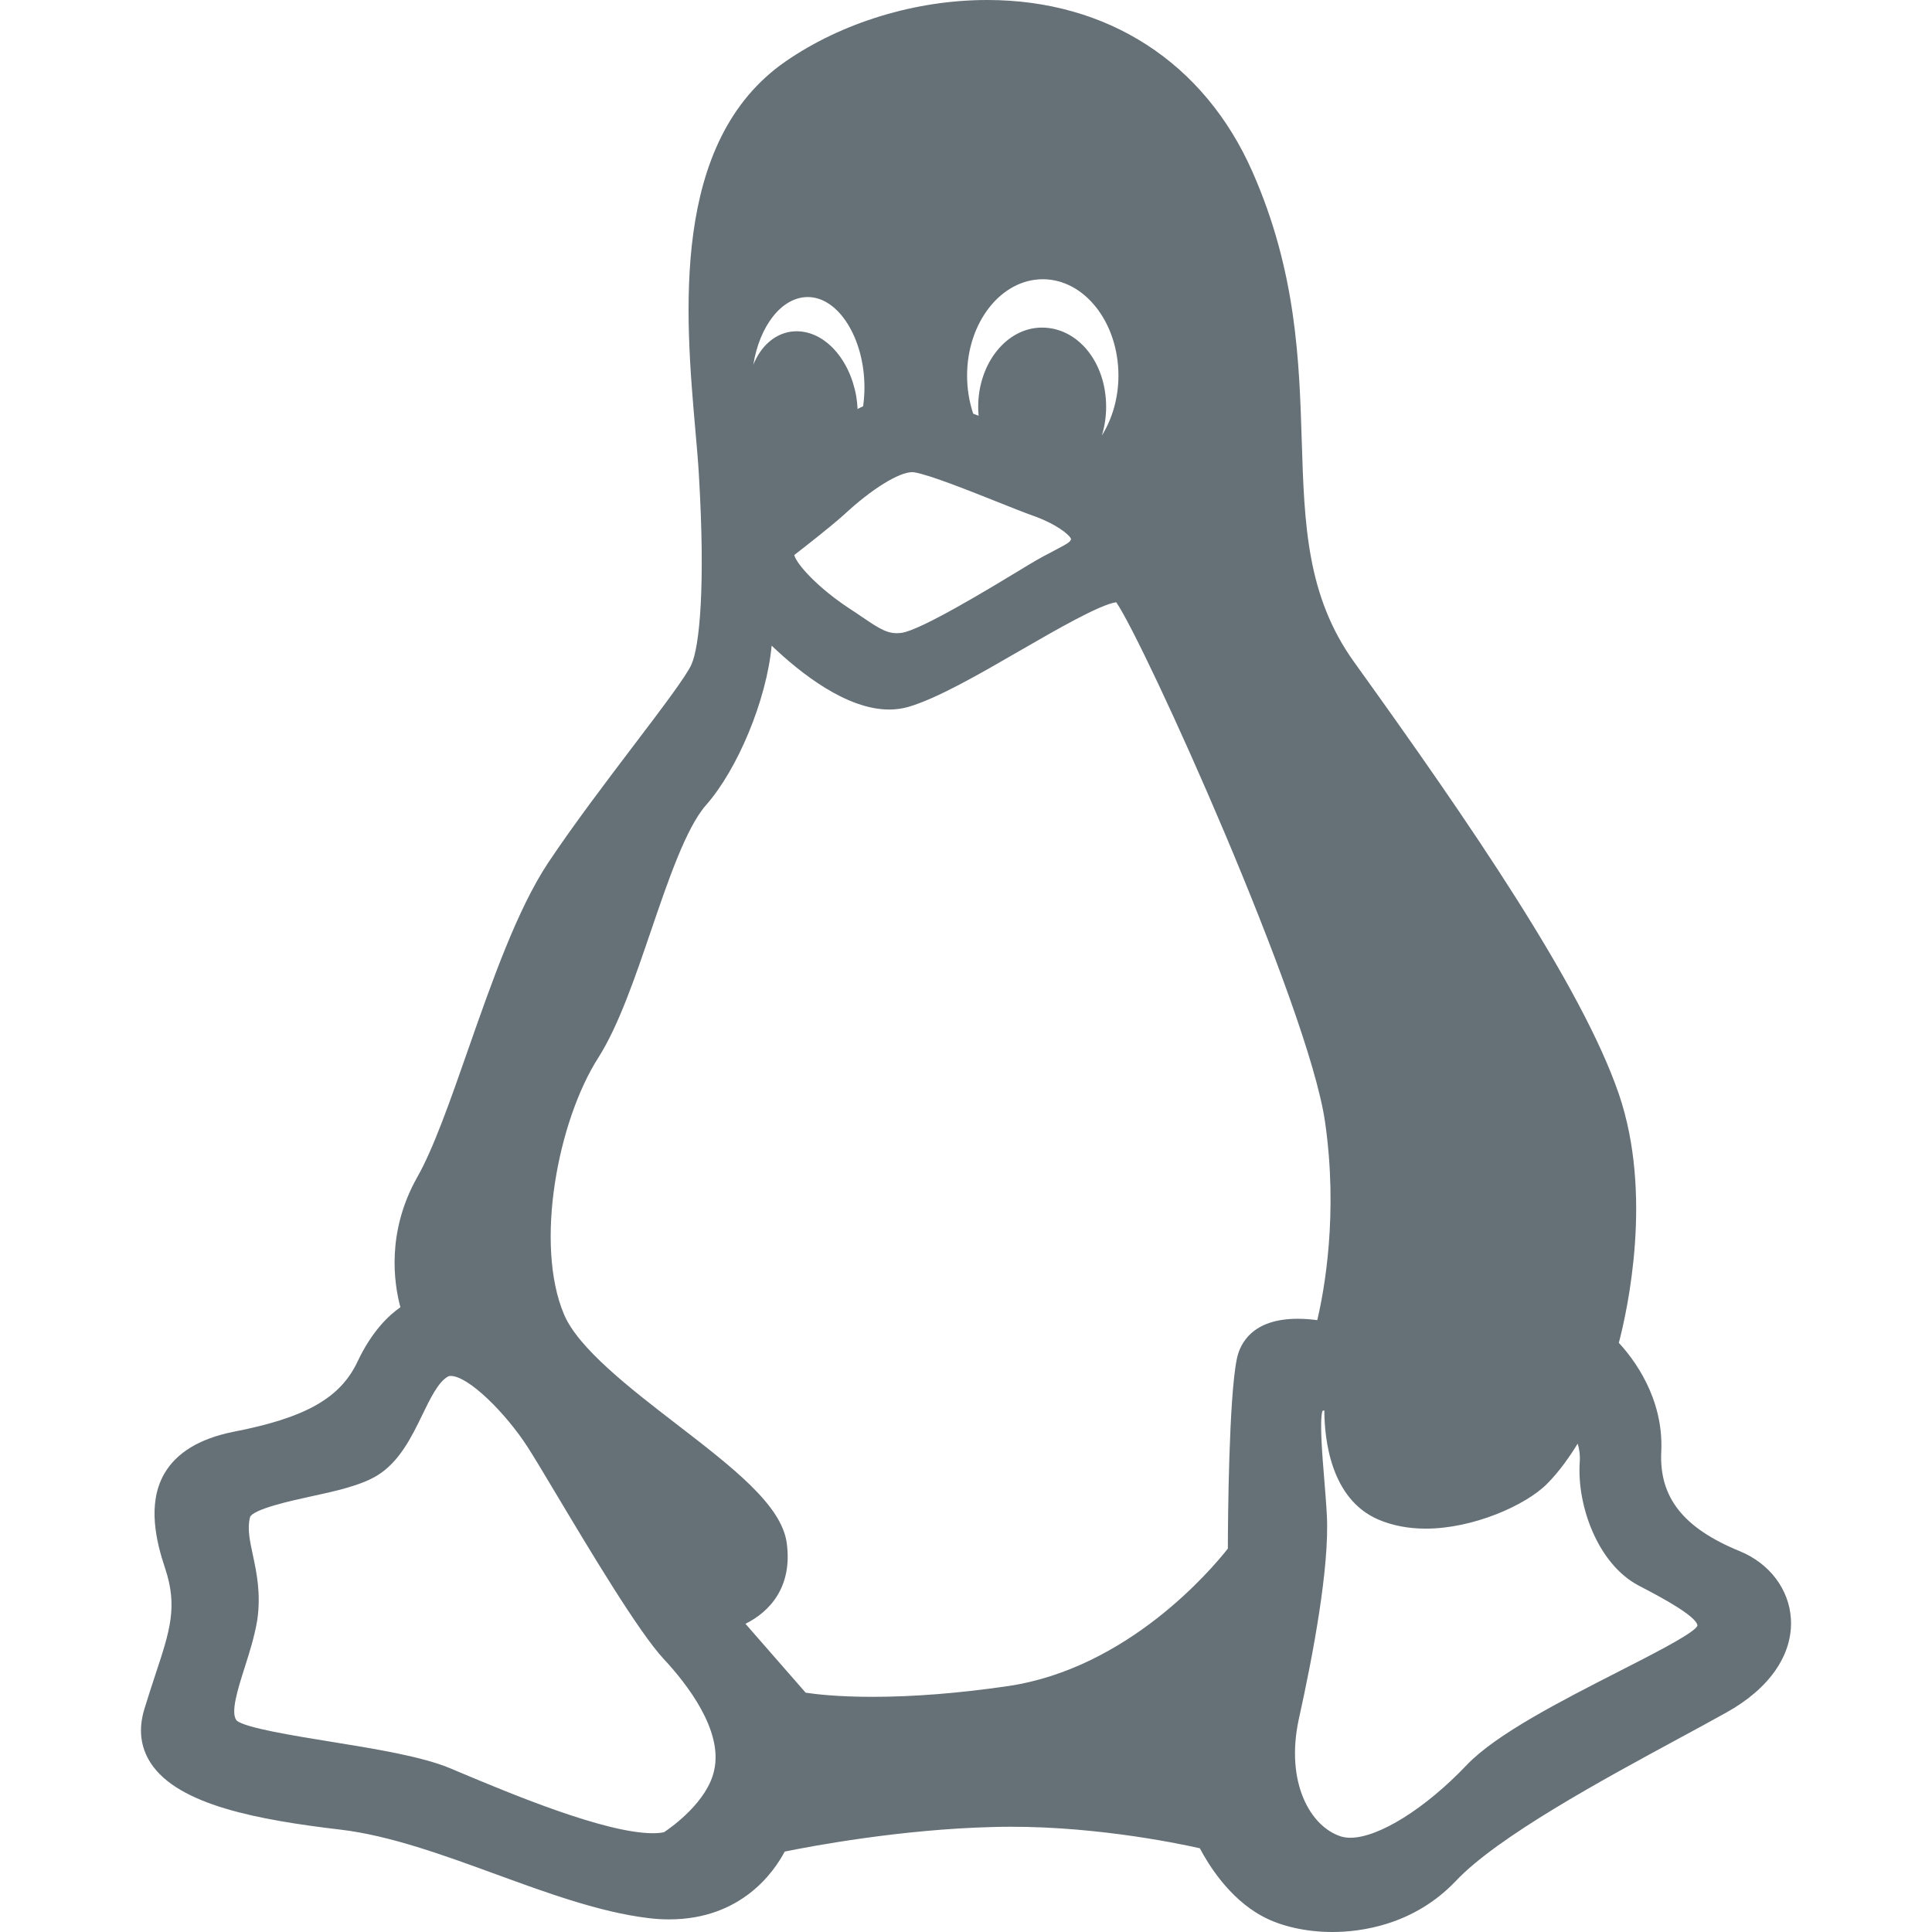
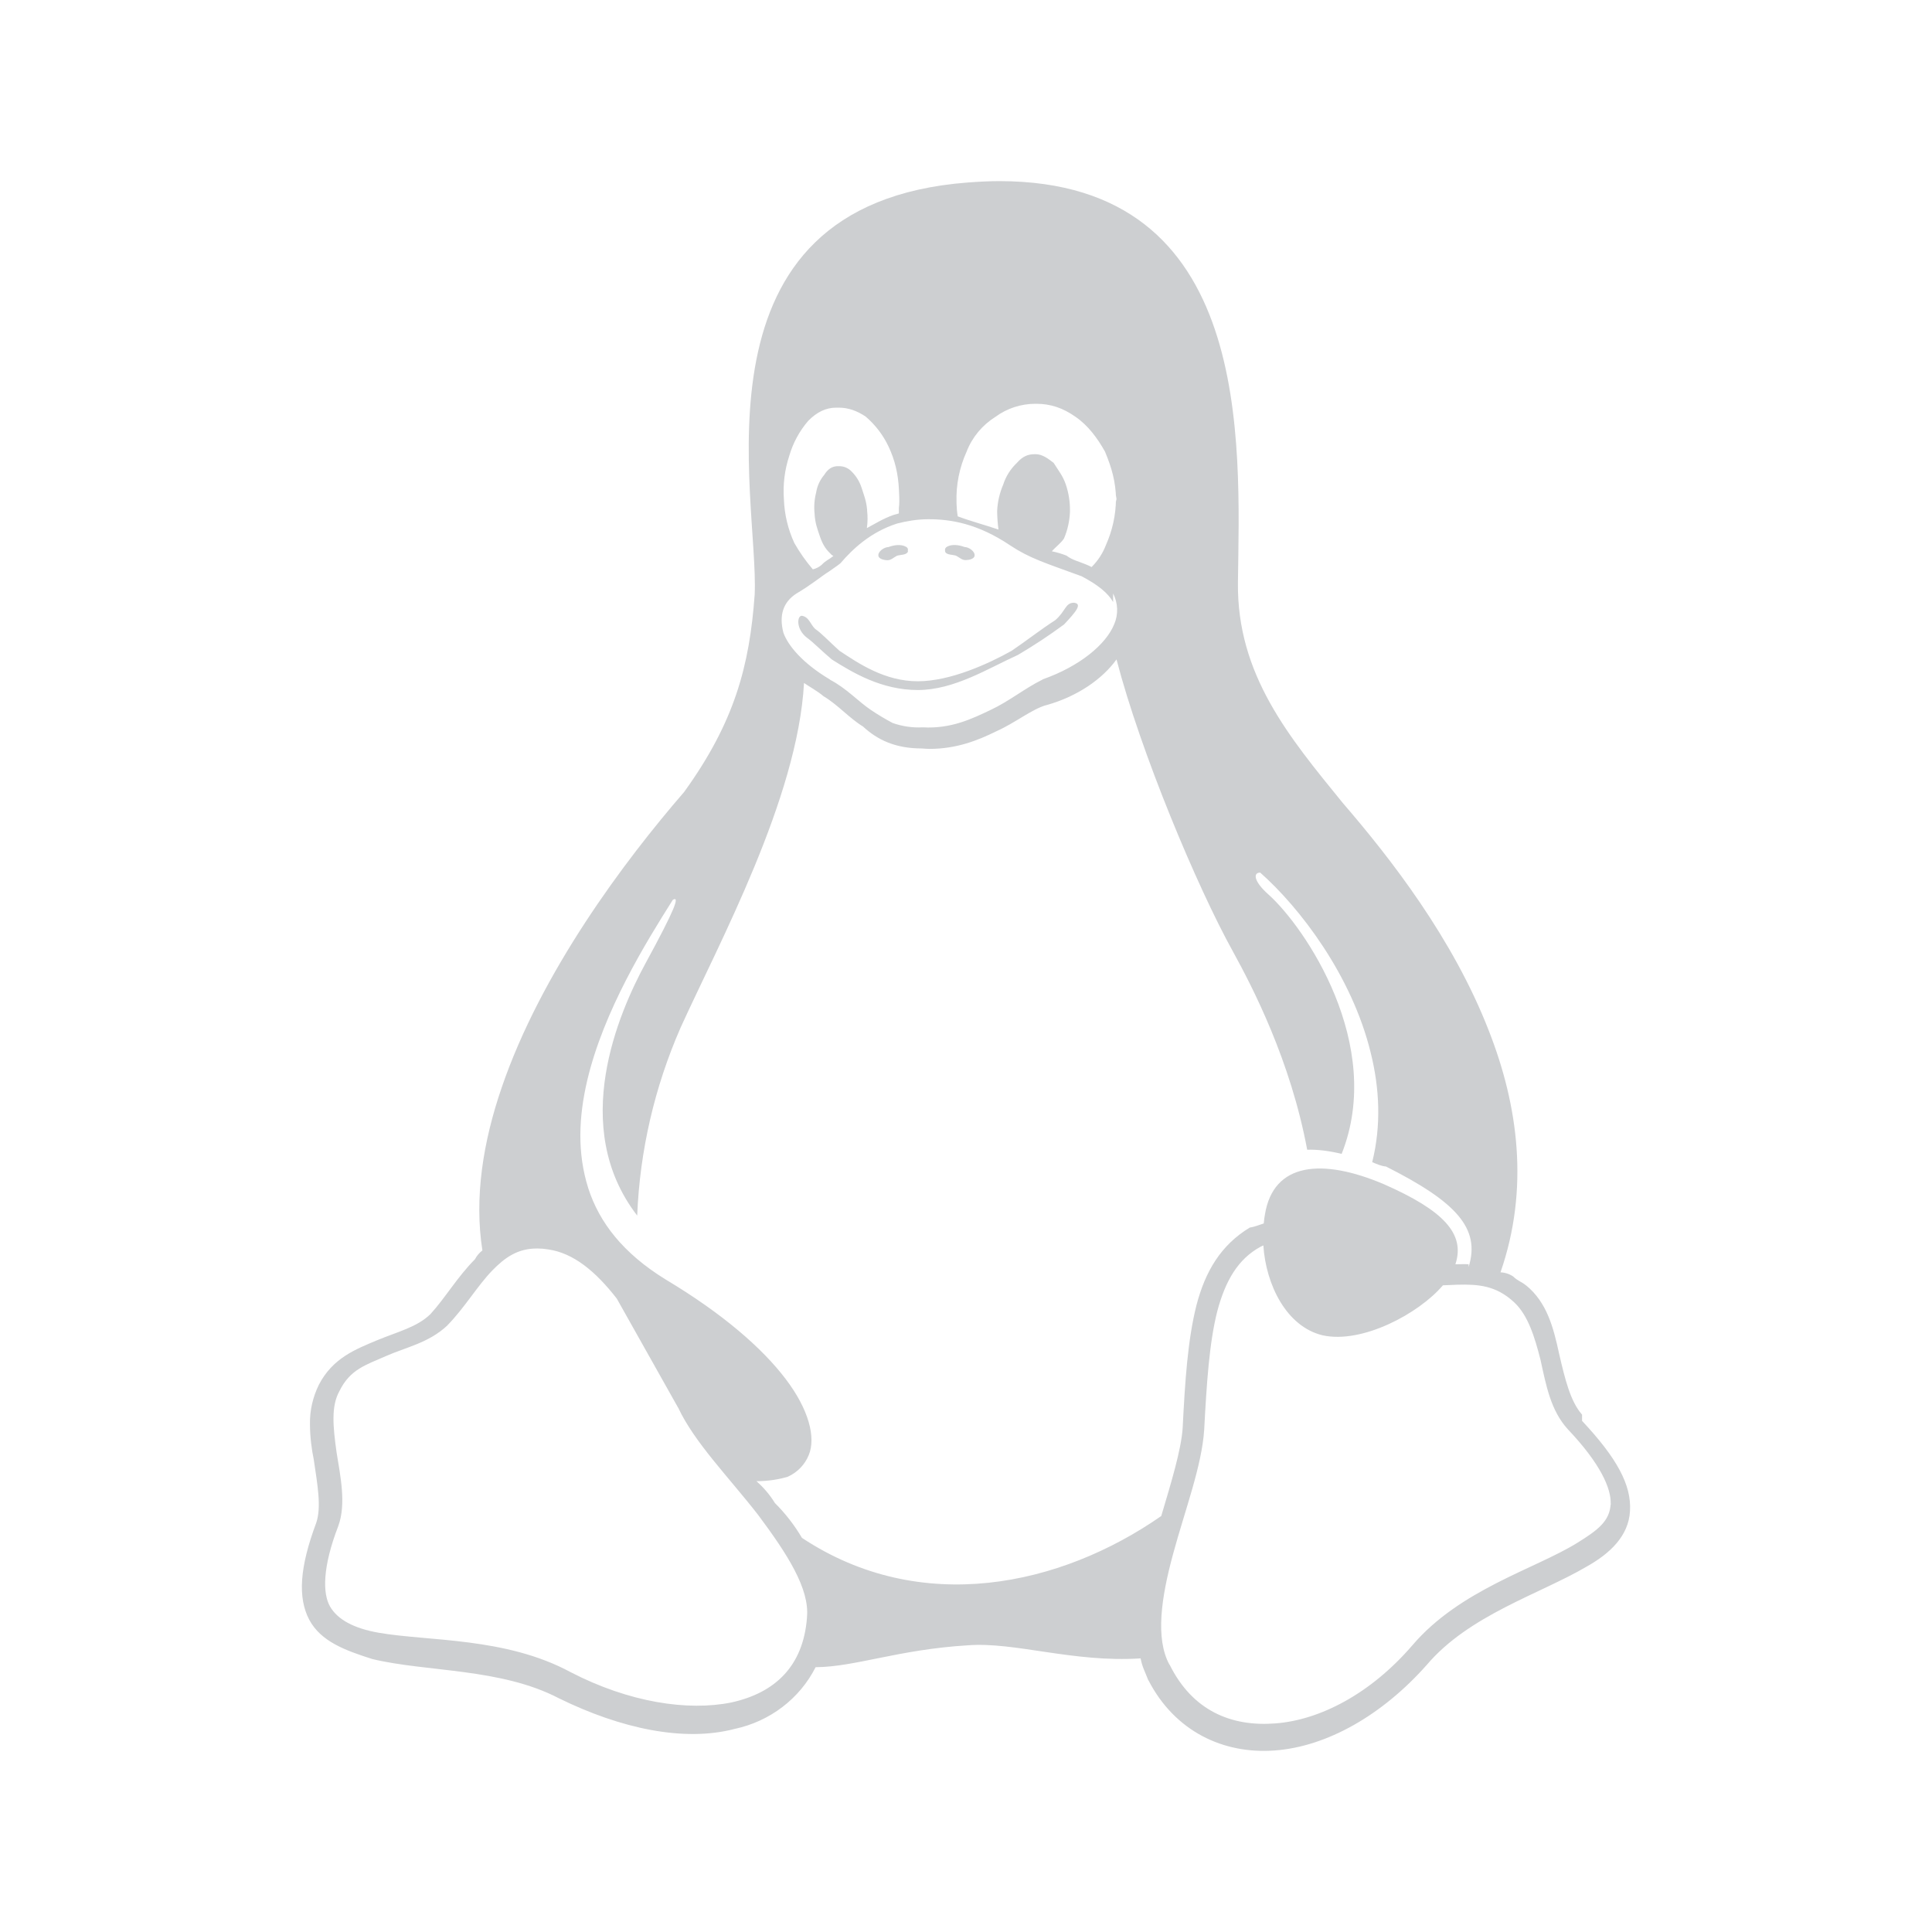
<svg xmlns="http://www.w3.org/2000/svg" width="32" height="32" viewBox="0 0 32 32" fill="none">
-   <path d="M28.817 25.693C27.878 25.309 27.477 24.799 27.516 24.038C27.556 23.15 27.052 22.499 26.813 22.242C26.957 21.69 27.38 19.779 26.813 18.12C26.204 16.343 24.345 13.631 22.427 10.964C21.641 9.869 21.604 8.678 21.561 7.3C21.52 5.985 21.474 4.495 20.741 2.838C19.943 1.034 18.344 0 16.352 0C15.167 0 13.95 0.37 13.014 1.016C11.097 2.339 11.351 5.223 11.518 7.132C11.541 7.393 11.563 7.64 11.575 7.851C11.687 9.72 11.586 10.705 11.453 11.005C11.367 11.2 10.944 11.757 10.496 12.347C10.033 12.957 9.508 13.648 9.078 14.292C8.565 15.067 8.15 16.252 7.749 17.397C7.456 18.236 7.179 19.027 6.909 19.501C6.398 20.411 6.526 21.26 6.632 21.652C6.438 21.786 6.159 22.051 5.923 22.55C5.638 23.158 5.059 23.485 3.856 23.717C3.303 23.83 2.922 24.062 2.722 24.408C2.432 24.91 2.59 25.542 2.734 25.974C2.947 26.608 2.815 27.01 2.573 27.739C2.518 27.907 2.455 28.098 2.391 28.308C2.29 28.64 2.326 28.941 2.498 29.204C2.953 29.899 4.279 30.144 5.644 30.305C6.459 30.402 7.351 30.728 8.213 31.043C9.059 31.352 9.933 31.671 10.727 31.768C10.848 31.784 10.968 31.791 11.083 31.791C12.283 31.791 12.825 30.995 12.997 30.668C13.428 30.58 14.914 30.299 16.445 30.261C17.975 30.217 19.454 30.519 19.873 30.613C20.005 30.865 20.353 31.441 20.907 31.738C21.211 31.905 21.634 32 22.068 32C22.068 32 22.068 32 22.068 32C22.532 32 23.413 31.89 24.111 31.157C24.806 30.419 26.545 29.478 27.814 28.791C28.098 28.637 28.363 28.494 28.595 28.364C29.308 27.969 29.698 27.404 29.663 26.814C29.634 26.325 29.31 25.895 28.817 25.693ZM13.03 25.551C12.941 24.926 12.137 24.306 11.205 23.588C10.443 23.001 9.58 22.335 9.342 21.771C8.851 20.609 9.238 18.564 9.914 17.512C10.248 16.985 10.52 16.185 10.784 15.412C11.069 14.577 11.363 13.714 11.693 13.336C12.214 12.747 12.696 11.599 12.781 10.694C13.27 11.161 14.027 11.752 14.727 11.752C14.835 11.752 14.94 11.738 15.04 11.71C15.519 11.572 16.223 11.165 16.904 10.771C17.491 10.432 18.215 10.014 18.488 9.975C18.955 10.646 21.67 16.654 21.947 18.583C22.167 20.11 21.935 21.372 21.818 21.866C21.724 21.853 21.613 21.843 21.495 21.843C20.739 21.843 20.539 22.256 20.487 22.502C20.353 23.143 20.338 25.19 20.337 25.65C20.064 25.997 18.681 27.633 16.696 27.927C15.887 28.045 15.132 28.105 14.451 28.105C13.87 28.105 13.499 28.06 13.344 28.036L12.347 26.895C12.74 26.701 13.133 26.291 13.03 25.551ZM14.296 6.73C14.264 6.744 14.234 6.758 14.204 6.774C14.201 6.706 14.194 6.637 14.183 6.569C14.074 5.942 13.658 5.487 13.195 5.487C13.16 5.487 13.126 5.489 13.088 5.495C12.812 5.541 12.596 5.748 12.477 6.042C12.581 5.398 12.946 4.92 13.38 4.92C13.889 4.92 14.318 5.606 14.318 6.418C14.318 6.52 14.311 6.622 14.296 6.73ZM18.25 7.214C18.296 7.065 18.321 6.905 18.321 6.738C18.321 6.002 17.855 5.426 17.258 5.426C16.676 5.426 16.202 6.015 16.202 6.738C16.202 6.788 16.204 6.837 16.209 6.886C16.178 6.874 16.148 6.863 16.119 6.852C16.052 6.649 16.018 6.437 16.018 6.221C16.018 5.341 16.58 4.625 17.272 4.625C17.963 4.625 18.525 5.341 18.525 6.221C18.525 6.587 18.424 6.936 18.25 7.214ZM17.74 8.926C17.73 8.971 17.709 8.991 17.474 9.113C17.356 9.174 17.209 9.251 17.024 9.363L16.901 9.438C16.406 9.738 15.247 10.441 14.932 10.482C14.719 10.511 14.586 10.428 14.289 10.226C14.222 10.18 14.151 10.132 14.075 10.083C13.539 9.731 13.194 9.344 13.155 9.193C13.33 9.058 13.763 8.72 13.985 8.52C14.435 8.101 14.888 7.82 15.112 7.82C15.124 7.82 15.134 7.821 15.145 7.823C15.409 7.869 16.058 8.129 16.533 8.318C16.752 8.405 16.941 8.481 17.075 8.529C17.494 8.673 17.713 8.857 17.74 8.926ZM21.511 28.48C21.748 27.412 22.021 25.959 21.977 25.102C21.967 24.908 21.949 24.696 21.933 24.491C21.901 24.108 21.855 23.539 21.903 23.37C21.912 23.366 21.923 23.362 21.935 23.359C21.937 23.848 22.043 24.825 22.824 25.166C23.057 25.267 23.323 25.319 23.615 25.319C24.398 25.319 25.266 24.935 25.622 24.579C25.831 24.37 26.007 24.114 26.131 23.911C26.157 23.99 26.174 24.093 26.165 24.226C26.119 24.948 26.47 25.907 27.138 26.26L27.235 26.311C27.473 26.436 28.105 26.768 28.115 26.925C28.115 26.925 28.11 26.944 28.075 26.976C27.916 27.121 27.359 27.406 26.82 27.681C25.864 28.169 24.781 28.722 24.294 29.234C23.609 29.955 22.834 30.439 22.366 30.439C22.31 30.439 22.259 30.432 22.213 30.418C21.705 30.259 21.287 29.526 21.511 28.48ZM4.188 25.755C4.136 25.513 4.095 25.321 4.139 25.136C4.171 24.998 4.85 24.851 5.139 24.788C5.547 24.7 5.968 24.608 6.244 24.441C6.616 24.215 6.818 23.799 6.996 23.432C7.125 23.166 7.258 22.892 7.416 22.802C7.425 22.796 7.439 22.79 7.465 22.79C7.761 22.79 8.384 23.414 8.742 23.972C8.833 24.113 9.002 24.394 9.197 24.721C9.78 25.696 10.578 27.032 10.995 27.48C11.371 27.883 11.979 28.657 11.829 29.321C11.72 29.836 11.137 30.255 10.999 30.347C10.949 30.358 10.887 30.364 10.815 30.364C10.017 30.364 8.437 29.7 7.588 29.344L7.463 29.291C6.989 29.092 6.215 28.967 5.467 28.846C4.872 28.75 4.057 28.618 3.921 28.498C3.812 28.376 3.939 27.976 4.051 27.624C4.132 27.37 4.215 27.109 4.261 26.834C4.325 26.397 4.249 26.041 4.188 25.755Z" fill="#657077" />
+   <path d="M16.56 3C16.388 3 16.21 3.009 16.027 3.023C11.324 3.383 12.572 8.23 12.5 9.845C12.415 11.029 12.166 11.962 11.331 13.118C10.346 14.256 8.964 16.097 8.309 18.015C8 18.916 7.853 19.839 7.99 20.711C7.938 20.751 7.896 20.801 7.866 20.858C7.577 21.148 7.366 21.509 7.129 21.766C6.908 21.982 6.59 22.056 6.243 22.2C5.894 22.347 5.511 22.491 5.281 22.937C5.181 23.141 5.13 23.363 5.134 23.588C5.134 23.804 5.165 24.023 5.196 24.169C5.26 24.601 5.325 24.959 5.239 25.22C4.963 25.956 4.929 26.461 5.122 26.828C5.316 27.19 5.718 27.336 6.167 27.479C7.069 27.696 8.292 27.626 9.255 28.128C10.285 28.634 11.331 28.855 12.165 28.637C12.751 28.513 13.245 28.136 13.509 27.614C14.163 27.61 14.878 27.322 16.024 27.252C16.802 27.189 17.775 27.541 18.892 27.468C18.92 27.614 18.963 27.683 19.019 27.829L19.023 27.833C19.458 28.675 20.261 29.059 21.119 28.993C21.977 28.928 22.89 28.412 23.63 27.578C24.332 26.749 25.503 26.404 26.276 25.95C26.663 25.734 26.976 25.442 26.998 25.026C27.024 24.593 26.777 24.146 26.204 23.534V23.429L26.2 23.426C26.011 23.209 25.922 22.846 25.824 22.423C25.73 21.988 25.622 21.571 25.277 21.29H25.274C25.208 21.231 25.137 21.217 25.064 21.143C25.002 21.101 24.929 21.077 24.853 21.074C25.333 19.69 25.147 18.312 24.66 17.073C24.067 15.545 23.03 14.215 22.241 13.3C21.355 12.211 20.487 11.18 20.504 9.65C20.534 7.319 20.767 3.006 16.56 3ZM17.149 6.688H17.163C17.4 6.688 17.604 6.756 17.813 6.903C18.026 7.049 18.18 7.263 18.302 7.48C18.419 7.761 18.477 7.978 18.486 8.265C18.486 8.243 18.493 8.221 18.493 8.201V8.313C18.491 8.306 18.489 8.298 18.489 8.291L18.484 8.265C18.482 8.528 18.425 8.788 18.317 9.029C18.265 9.165 18.184 9.289 18.08 9.392C18.049 9.375 18.016 9.36 17.982 9.347C17.866 9.298 17.761 9.277 17.665 9.203C17.586 9.172 17.505 9.148 17.422 9.131C17.476 9.067 17.583 8.987 17.624 8.917C17.683 8.778 17.715 8.631 17.722 8.481V8.461C17.724 8.314 17.701 8.167 17.654 8.027C17.604 7.881 17.542 7.81 17.451 7.666C17.357 7.594 17.265 7.523 17.153 7.523H17.136C17.032 7.523 16.94 7.555 16.844 7.666C16.738 7.766 16.66 7.89 16.616 8.027C16.557 8.165 16.523 8.312 16.516 8.461V8.481C16.518 8.578 16.525 8.675 16.538 8.771C16.323 8.698 16.051 8.624 15.863 8.552C15.851 8.48 15.845 8.408 15.843 8.336V8.314C15.834 8.028 15.891 7.744 16.01 7.481C16.101 7.244 16.268 7.042 16.488 6.904C16.678 6.764 16.91 6.688 17.149 6.688ZM13.853 6.752H13.893C14.051 6.752 14.194 6.804 14.337 6.899C14.5 7.038 14.631 7.211 14.72 7.402C14.82 7.618 14.877 7.837 14.89 8.125V8.129C14.898 8.274 14.897 8.347 14.888 8.417V8.504C14.855 8.512 14.826 8.524 14.796 8.53C14.627 8.59 14.491 8.676 14.358 8.747C14.372 8.65 14.373 8.553 14.362 8.457V8.441C14.348 8.297 14.318 8.226 14.271 8.08C14.236 7.97 14.172 7.87 14.086 7.791C14.058 7.767 14.026 7.748 13.991 7.736C13.956 7.724 13.919 7.72 13.882 7.722H13.859C13.78 7.728 13.714 7.766 13.652 7.865C13.581 7.949 13.535 8.05 13.518 8.157C13.488 8.274 13.479 8.396 13.493 8.516V8.531C13.506 8.677 13.534 8.749 13.583 8.893C13.633 9.038 13.691 9.11 13.767 9.183C13.779 9.193 13.79 9.203 13.804 9.209C13.726 9.271 13.674 9.285 13.608 9.357C13.567 9.392 13.517 9.418 13.463 9.43C13.347 9.295 13.245 9.149 13.157 8.995C13.052 8.767 12.993 8.522 12.984 8.272C12.966 8.028 12.996 7.782 13.073 7.549C13.135 7.336 13.242 7.138 13.388 6.969C13.531 6.825 13.678 6.752 13.853 6.752ZM15.379 8.6C15.747 8.6 16.193 8.671 16.731 9.033C17.057 9.249 17.312 9.324 17.902 9.54H17.906C18.189 9.687 18.356 9.828 18.437 9.972V9.83C18.477 9.909 18.5 9.995 18.503 10.083C18.506 10.17 18.49 10.258 18.455 10.339C18.318 10.676 17.881 11.037 17.271 11.252V11.254C16.973 11.401 16.714 11.615 16.409 11.758C16.102 11.904 15.755 12.074 15.283 12.047C15.114 12.056 14.944 12.031 14.785 11.975C14.661 11.909 14.542 11.838 14.426 11.76C14.209 11.614 14.022 11.401 13.745 11.257V11.251H13.74C13.295 10.985 13.054 10.697 12.976 10.481C12.9 10.191 12.971 9.973 13.191 9.831C13.441 9.685 13.614 9.537 13.729 9.467C13.844 9.387 13.888 9.357 13.925 9.325H13.927V9.322C14.115 9.103 14.412 8.814 14.86 8.671C15.015 8.632 15.187 8.6 15.379 8.6ZM18.493 10.922C18.892 12.457 19.825 14.686 20.425 15.767C20.743 16.346 21.376 17.564 21.651 19.043C21.824 19.038 22.017 19.062 22.222 19.112C22.94 17.302 21.614 15.357 21.01 14.816C20.764 14.598 20.752 14.453 20.873 14.453C21.528 15.032 22.392 16.156 22.704 17.44C22.848 18.019 22.881 18.636 22.728 19.249C22.802 19.279 22.878 19.315 22.956 19.321C24.104 19.9 24.528 20.337 24.325 20.986V20.94C24.257 20.936 24.191 20.94 24.123 20.94H24.106C24.274 20.434 23.904 20.046 22.921 19.614C21.903 19.181 21.09 19.25 20.951 20.118C20.943 20.164 20.938 20.189 20.932 20.264C20.856 20.289 20.777 20.321 20.699 20.333C20.221 20.623 19.963 21.058 19.817 21.619C19.672 22.196 19.628 22.871 19.589 23.644V23.647C19.566 24.009 19.399 24.555 19.234 25.11C17.565 26.272 15.251 26.776 13.283 25.472C13.159 25.262 13.009 25.068 12.835 24.895C12.752 24.76 12.649 24.638 12.529 24.533C12.732 24.533 12.905 24.502 13.047 24.46C13.207 24.388 13.332 24.259 13.396 24.099C13.516 23.809 13.396 23.343 13.012 22.839C12.628 22.333 11.976 21.761 11.023 21.191C10.322 20.759 9.926 20.249 9.743 19.679C9.56 19.1 9.584 18.504 9.726 17.897C9.999 16.738 10.698 15.611 11.144 14.904C11.263 14.834 11.185 15.05 10.69 15.959C10.249 16.773 9.42 18.664 10.554 20.134C10.597 19.061 10.841 18.006 11.274 17.018C11.902 15.634 13.213 13.223 13.317 11.312C13.37 11.351 13.558 11.458 13.639 11.531C13.881 11.675 14.061 11.891 14.295 12.034C14.53 12.252 14.826 12.397 15.27 12.397C15.313 12.4 15.353 12.404 15.393 12.404C15.851 12.404 16.204 12.259 16.501 12.113C16.824 11.968 17.081 11.752 17.325 11.68H17.33C17.85 11.534 18.261 11.245 18.493 10.922ZM20.925 20.626C20.966 21.277 21.307 21.974 21.907 22.117C22.561 22.262 23.502 21.757 23.899 21.289L24.134 21.279C24.485 21.27 24.776 21.29 25.077 21.568L25.08 21.571C25.311 21.787 25.419 22.146 25.515 22.52C25.61 22.955 25.686 23.365 25.97 23.675C26.511 24.246 26.688 24.656 26.678 24.91L26.681 24.903V24.923L26.678 24.91C26.661 25.194 26.472 25.339 26.124 25.555C25.423 25.989 24.181 26.326 23.39 27.255C22.702 28.053 21.864 28.489 21.125 28.545C20.386 28.603 19.748 28.329 19.373 27.573L19.368 27.569C19.134 27.135 19.234 26.459 19.43 25.739C19.626 25.015 19.906 24.282 19.945 23.683C19.986 22.909 20.03 22.236 20.162 21.718C20.296 21.214 20.505 20.854 20.875 20.652L20.925 20.628V20.626ZM8.892 20.679H8.903C8.962 20.679 9.02 20.684 9.078 20.694C9.496 20.753 9.863 21.055 10.216 21.509L11.229 23.311L11.232 23.314C11.502 23.892 12.071 24.467 12.555 25.089C13.038 25.736 13.412 26.314 13.366 26.789V26.796C13.303 27.602 12.833 28.04 12.114 28.198C11.396 28.344 10.423 28.2 9.449 27.695C8.372 27.114 7.093 27.187 6.271 27.043C5.86 26.971 5.591 26.825 5.466 26.608C5.343 26.393 5.34 25.957 5.603 25.276V25.273L5.605 25.27C5.735 24.908 5.639 24.454 5.575 24.057C5.514 23.623 5.483 23.289 5.623 23.039C5.801 22.677 6.064 22.607 6.39 22.462C6.718 22.316 7.103 22.243 7.409 21.954H7.411V21.951C7.696 21.66 7.906 21.299 8.154 21.043C8.366 20.825 8.577 20.679 8.892 20.679ZM16.857 10.849C16.373 11.067 15.806 11.429 15.202 11.429C14.599 11.429 14.123 11.14 13.779 10.924C13.606 10.779 13.467 10.634 13.363 10.561C13.18 10.416 13.202 10.199 13.28 10.199C13.402 10.217 13.424 10.346 13.502 10.417C13.608 10.489 13.741 10.633 13.903 10.778C14.227 10.994 14.66 11.284 15.201 11.284C15.74 11.284 16.372 10.994 16.756 10.779C16.973 10.633 17.251 10.417 17.477 10.273C17.651 10.125 17.643 9.983 17.788 9.983C17.931 10 17.826 10.128 17.624 10.343C17.377 10.525 17.121 10.694 16.856 10.85V10.849H16.857ZM15.653 9.133V9.11C15.647 9.089 15.668 9.064 15.686 9.055C15.768 9.009 15.886 9.026 15.975 9.06C16.045 9.06 16.153 9.132 16.142 9.206C16.135 9.259 16.047 9.277 15.992 9.277C15.931 9.277 15.889 9.231 15.835 9.204C15.777 9.184 15.672 9.195 15.653 9.133ZM15.04 9.133C15.018 9.196 14.915 9.186 14.856 9.205C14.803 9.232 14.76 9.279 14.701 9.279C14.644 9.279 14.555 9.258 14.549 9.205C14.539 9.133 14.647 9.061 14.716 9.061C14.806 9.027 14.92 9.01 15.004 9.055C15.025 9.065 15.044 9.088 15.037 9.11V9.132H15.04V9.133Z" fill="#CDCFD1" />
</svg>
